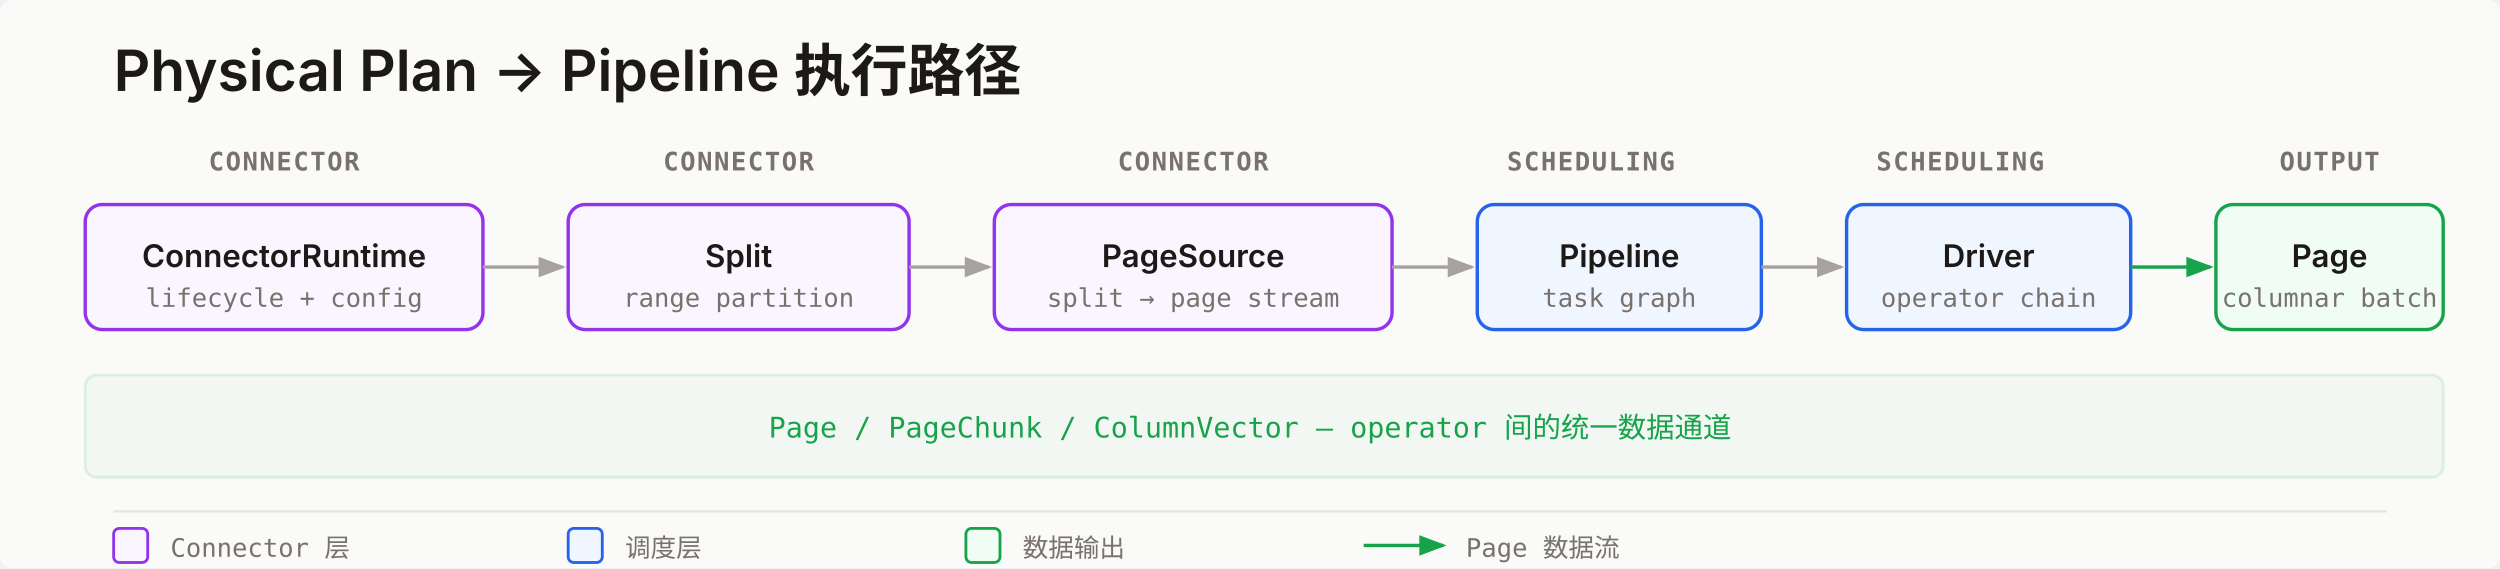
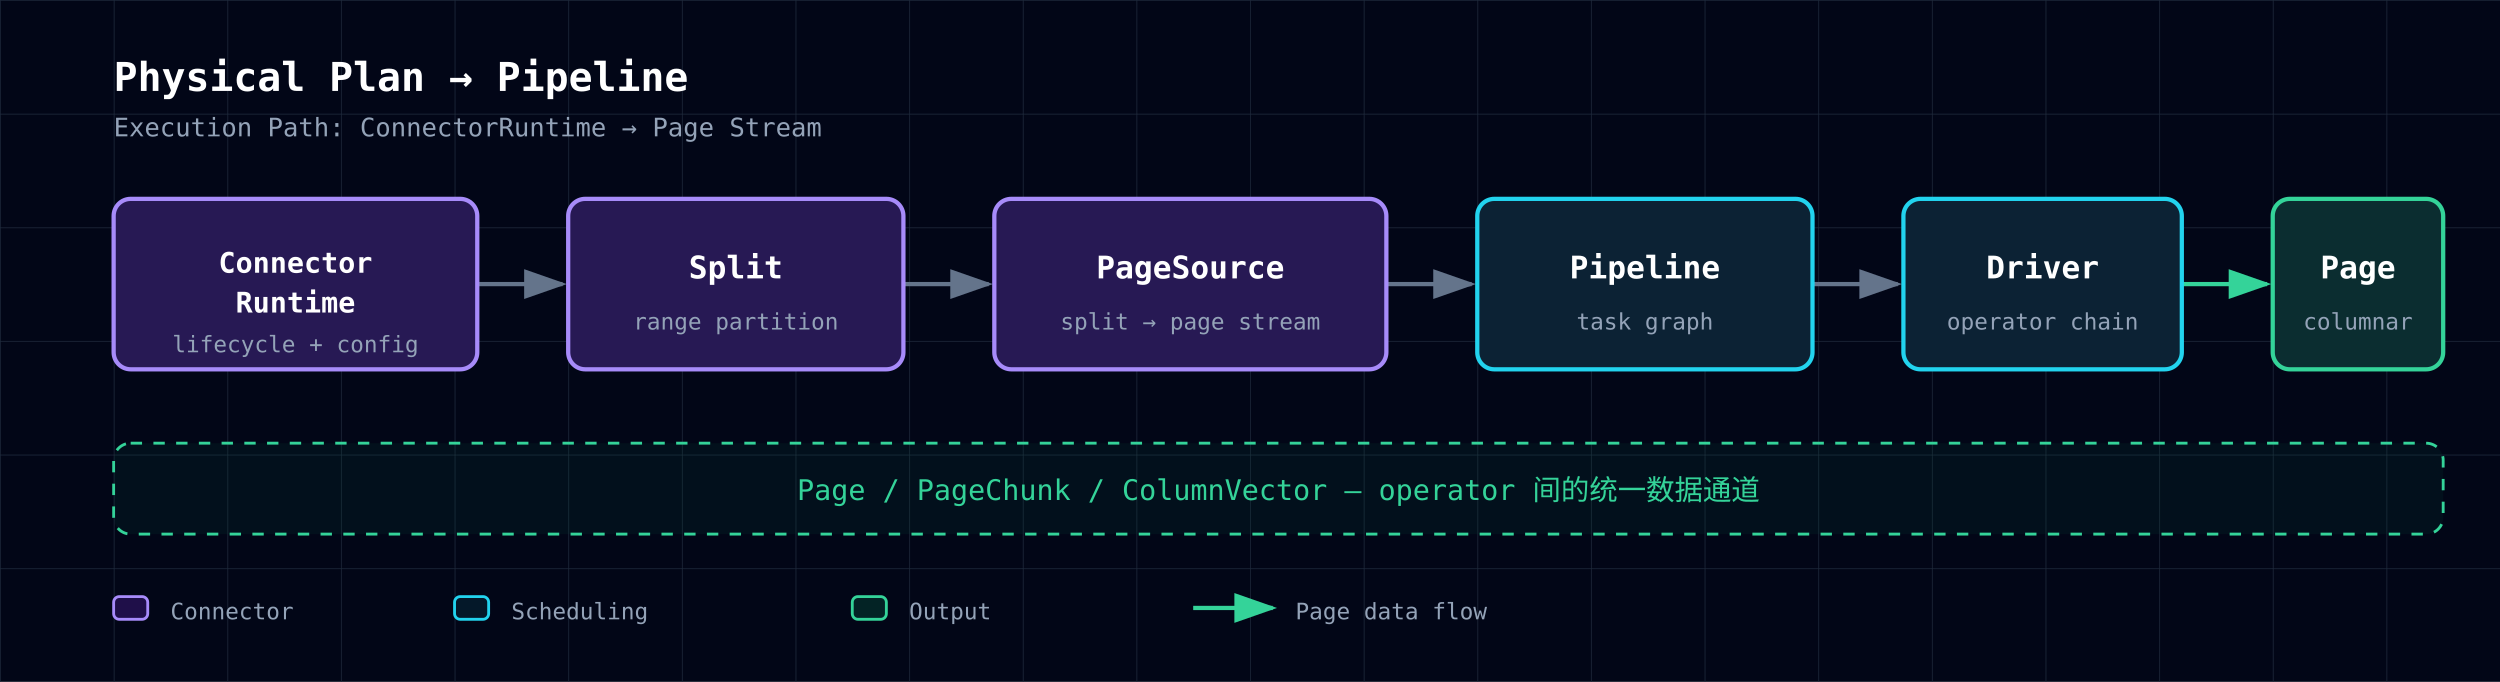
- <svg xmlns="http://www.w3.org/2000/svg" width="880" height="200" viewBox="0 0 880 200">
+ <svg xmlns="http://www.w3.org/2000/svg" width="880" height="240" viewBox="0 0 880 240">
  <defs>
-     <style>
-       .title { font: 600 20px 'PingFang SC', 'SF Pro Display', sans-serif; fill: #1c1917; }
-       .node-name { font: 600 11px 'PingFang SC', 'SF Pro Text', sans-serif; fill: #1c1917; }
-       .node-sub { font: 400 9px 'SF Mono', 'Fira Code', monospace; fill: #78716c; }
-       .phase-label { font: 600 9px 'SF Mono', 'Fira Code', monospace; fill: #78716c; letter-spacing: 0.06em; }
-       .legend-text { font: 400 9px 'SF Mono', 'Fira Code', monospace; fill: #78716c; }
-     </style>
-     <marker id="arr" markerWidth="8" markerHeight="6" refX="7" refY="3" orient="auto">
-       <polygon points="0 0, 8 3, 0 6" fill="#a8a29e" />
+     <pattern id="grid" width="40" height="40" patternUnits="userSpaceOnUse">
+       <path d="M 40 0 L 0 0 0 40" fill="none" stroke="#1e293b" stroke-width="0.5" />
+     </pattern>
+     <marker id="arrowhead" markerWidth="10" markerHeight="7" refX="9" refY="3.5" orient="auto">
+       <polygon points="0 0, 10 3.5, 0 7" fill="#64748b" />
    </marker>
-     <marker id="arr-green" markerWidth="8" markerHeight="6" refX="7" refY="3" orient="auto">
-       <polygon points="0 0, 8 3, 0 6" fill="#16a34a" />
+     <marker id="arrow-green" markerWidth="10" markerHeight="7" refX="9" refY="3.5" orient="auto">
+       <polygon points="0 0, 10 3.5, 0 7" fill="#34d399" />
    </marker>
  </defs>
-   <rect width="880" height="200" fill="#fafaf9" rx="4" />
-   <text x="40" y="32" class="title">Physical Plan → Pipeline 执行路径</text>
-   <text x="100" y="60" text-anchor="middle" class="phase-label">CONNECTOR</text>
-   <text x="260" y="60" text-anchor="middle" class="phase-label">CONNECTOR</text>
-   <text x="420" y="60" text-anchor="middle" class="phase-label">CONNECTOR</text>
-   <text x="560" y="60" text-anchor="middle" class="phase-label">SCHEDULING</text>
-   <text x="690" y="60" text-anchor="middle" class="phase-label">SCHEDULING</text>
-   <text x="820" y="60" text-anchor="middle" class="phase-label">OUTPUT</text>
-   <rect x="30" y="72" width="140" height="44" rx="6" fill="#faf5ff" stroke="#9333ea" stroke-width="1.2" />
-   <text x="100" y="94" text-anchor="middle" class="node-name">ConnectorRuntime</text>
-   <text x="100" y="108" text-anchor="middle" class="node-sub">lifecycle + config</text>
-   <rect x="200" y="72" width="120" height="44" rx="6" fill="#faf5ff" stroke="#9333ea" stroke-width="1.2" />
-   <text x="260" y="94" text-anchor="middle" class="node-name">Split</text>
-   <text x="260" y="108" text-anchor="middle" class="node-sub">range partition</text>
-   <rect x="350" y="72" width="140" height="44" rx="6" fill="#faf5ff" stroke="#9333ea" stroke-width="1.2" />
-   <text x="420" y="94" text-anchor="middle" class="node-name">PageSource</text>
-   <text x="420" y="108" text-anchor="middle" class="node-sub">split → page stream</text>
-   <rect x="520" y="72" width="100" height="44" rx="6" fill="#eff6ff" stroke="#2563eb" stroke-width="1.2" />
-   <text x="570" y="94" text-anchor="middle" class="node-name">Pipeline</text>
-   <text x="570" y="108" text-anchor="middle" class="node-sub">task graph</text>
-   <rect x="650" y="72" width="100" height="44" rx="6" fill="#eff6ff" stroke="#2563eb" stroke-width="1.2" />
-   <text x="700" y="94" text-anchor="middle" class="node-name">Driver</text>
-   <text x="700" y="108" text-anchor="middle" class="node-sub">operator chain</text>
-   <rect x="780" y="72" width="80" height="44" rx="6" fill="#f0fdf4" stroke="#16a34a" stroke-width="1.2" />
-   <text x="820" y="94" text-anchor="middle" class="node-name">Page</text>
-   <text x="820" y="108" text-anchor="middle" class="node-sub">columnar batch</text>
-   <line x1="170" y1="94" x2="198" y2="94" stroke="#a8a29e" stroke-width="1.2" marker-end="url(#arr)" />
-   <line x1="320" y1="94" x2="348" y2="94" stroke="#a8a29e" stroke-width="1.2" marker-end="url(#arr)" />
-   <line x1="490" y1="94" x2="518" y2="94" stroke="#a8a29e" stroke-width="1.2" marker-end="url(#arr)" />
-   <line x1="620" y1="94" x2="648" y2="94" stroke="#a8a29e" stroke-width="1.2" marker-end="url(#arr)" />
-   <line x1="750" y1="94" x2="778" y2="94" stroke="#16a34a" stroke-width="1.2" marker-end="url(#arr-green)" />
-   <rect x="30" y="132" width="830" height="36" rx="4" fill="rgba(22,163,74,0.03)" stroke="rgba(22,163,74,0.12)" stroke-width="1" />
-   <text x="440" y="154" text-anchor="middle" class="node-sub" style="fill:#16a34a; font-size:10px;">
-     Page / PageChunk / ColumnVector — operator 间的统一数据通道
-   </text>
-   <line x1="40" y1="180" x2="840" y2="180" stroke="rgba(28,25,23,0.1)" stroke-width="0.8" />
-   <rect x="40" y="186" width="12" height="12" rx="2" fill="#faf5ff" stroke="#9333ea" stroke-width="1" />
-   <text x="60" y="196" class="legend-text">Connector 层</text>
-   <rect x="200" y="186" width="12" height="12" rx="2" fill="#eff6ff" stroke="#2563eb" stroke-width="1" />
-   <text x="220" y="196" class="legend-text">调度层</text>
-   <rect x="340" y="186" width="12" height="12" rx="2" fill="#f0fdf4" stroke="#16a34a" stroke-width="1" />
-   <text x="360" y="196" class="legend-text">数据输出</text>
-   <line x1="480" y1="192" x2="508" y2="192" stroke="#16a34a" stroke-width="1.2" marker-end="url(#arr-green)" />
-   <text x="516" y="196" class="legend-text">Page 数据流</text>
+   <rect width="880" height="240" fill="#020617" />
+   <rect width="880" height="240" fill="url(#grid)" />
+   <text x="40" y="32" fill="white" font-family="'JetBrains Mono', monospace" font-size="14" font-weight="700">Physical Plan → Pipeline</text>
+   <text x="40" y="48" fill="#94a3b8" font-family="'JetBrains Mono', monospace" font-size="9">Execution Path: ConnectorRuntime → Page Stream</text>
+   <line x1="168" y1="100" x2="198" y2="100" stroke="#64748b" stroke-width="1.5" marker-end="url(#arrowhead)" />
+   <line x1="318" y1="100" x2="348" y2="100" stroke="#64748b" stroke-width="1.5" marker-end="url(#arrowhead)" />
+   <line x1="488" y1="100" x2="518" y2="100" stroke="#64748b" stroke-width="1.5" marker-end="url(#arrowhead)" />
+   <line x1="638" y1="100" x2="668" y2="100" stroke="#64748b" stroke-width="1.5" marker-end="url(#arrowhead)" />
+   <line x1="768" y1="100" x2="798" y2="100" stroke="#34d399" stroke-width="1.5" marker-end="url(#arrow-green)" />
+   <rect x="40" y="70" width="128" height="60" rx="6" fill="#0f172a" />
+   <rect x="40" y="70" width="128" height="60" rx="6" fill="rgba(76, 29, 149, 0.4)" stroke="#a78bfa" stroke-width="1.5" />
+   <text x="104" y="96" fill="white" font-family="'JetBrains Mono', monospace" font-size="10" font-weight="600" text-anchor="middle">Connector</text>
+   <text x="104" y="110" fill="white" font-family="'JetBrains Mono', monospace" font-size="10" font-weight="600" text-anchor="middle">Runtime</text>
+   <text x="104" y="124" fill="#94a3b8" font-family="'JetBrains Mono', monospace" font-size="8" text-anchor="middle">lifecycle + config</text>
+   <rect x="200" y="70" width="118" height="60" rx="6" fill="#0f172a" />
+   <rect x="200" y="70" width="118" height="60" rx="6" fill="rgba(76, 29, 149, 0.4)" stroke="#a78bfa" stroke-width="1.5" />
+   <text x="259" y="98" fill="white" font-family="'JetBrains Mono', monospace" font-size="11" font-weight="600" text-anchor="middle">Split</text>
+   <text x="259" y="116" fill="#94a3b8" font-family="'JetBrains Mono', monospace" font-size="8" text-anchor="middle">range partition</text>
+   <rect x="350" y="70" width="138" height="60" rx="6" fill="#0f172a" />
+   <rect x="350" y="70" width="138" height="60" rx="6" fill="rgba(76, 29, 149, 0.4)" stroke="#a78bfa" stroke-width="1.5" />
+   <text x="419" y="98" fill="white" font-family="'JetBrains Mono', monospace" font-size="11" font-weight="600" text-anchor="middle">PageSource</text>
+   <text x="419" y="116" fill="#94a3b8" font-family="'JetBrains Mono', monospace" font-size="8" text-anchor="middle">split → page stream</text>
+   <rect x="520" y="70" width="118" height="60" rx="6" fill="#0f172a" />
+   <rect x="520" y="70" width="118" height="60" rx="6" fill="rgba(8, 51, 68, 0.4)" stroke="#22d3ee" stroke-width="1.5" />
+   <text x="579" y="98" fill="white" font-family="'JetBrains Mono', monospace" font-size="11" font-weight="600" text-anchor="middle">Pipeline</text>
+   <text x="579" y="116" fill="#94a3b8" font-family="'JetBrains Mono', monospace" font-size="8" text-anchor="middle">task graph</text>
+   <rect x="670" y="70" width="98" height="60" rx="6" fill="#0f172a" />
+   <rect x="670" y="70" width="98" height="60" rx="6" fill="rgba(8, 51, 68, 0.4)" stroke="#22d3ee" stroke-width="1.5" />
+   <text x="719" y="98" fill="white" font-family="'JetBrains Mono', monospace" font-size="11" font-weight="600" text-anchor="middle">Driver</text>
+   <text x="719" y="116" fill="#94a3b8" font-family="'JetBrains Mono', monospace" font-size="8" text-anchor="middle">operator chain</text>
+   <rect x="800" y="70" width="60" height="60" rx="6" fill="#0f172a" />
+   <rect x="800" y="70" width="60" height="60" rx="6" fill="rgba(6, 78, 59, 0.4)" stroke="#34d399" stroke-width="1.5" />
+   <text x="830" y="98" fill="white" font-family="'JetBrains Mono', monospace" font-size="11" font-weight="600" text-anchor="middle">Page</text>
+   <text x="830" y="116" fill="#94a3b8" font-family="'JetBrains Mono', monospace" font-size="8" text-anchor="middle">columnar</text>
+   <rect x="40" y="156" width="820" height="32" rx="6" fill="rgba(6, 78, 59, 0.15)" stroke="#34d399" stroke-width="1" stroke-dasharray="4,4" />
+   <text x="450" y="176" fill="#34d399" font-family="'JetBrains Mono', monospace" font-size="10" font-weight="500" text-anchor="middle">Page / PageChunk / ColumnVector — operator 间的统一数据通道</text>
+   <rect x="40" y="210" width="12" height="8" rx="2" fill="rgba(76, 29, 149, 0.4)" stroke="#a78bfa" stroke-width="1" />
+   <text x="60" y="218" fill="#94a3b8" font-family="'JetBrains Mono', monospace" font-size="8">Connector</text>
+   <rect x="160" y="210" width="12" height="8" rx="2" fill="rgba(8, 51, 68, 0.4)" stroke="#22d3ee" stroke-width="1" />
+   <text x="180" y="218" fill="#94a3b8" font-family="'JetBrains Mono', monospace" font-size="8">Scheduling</text>
+   <rect x="300" y="210" width="12" height="8" rx="2" fill="rgba(6, 78, 59, 0.4)" stroke="#34d399" stroke-width="1" />
+   <text x="320" y="218" fill="#94a3b8" font-family="'JetBrains Mono', monospace" font-size="8">Output</text>
+   <line x1="420" y1="214" x2="448" y2="214" stroke="#34d399" stroke-width="1.5" marker-end="url(#arrow-green)" />
+   <text x="456" y="218" fill="#94a3b8" font-family="'JetBrains Mono', monospace" font-size="8">Page data flow</text>
</svg>
